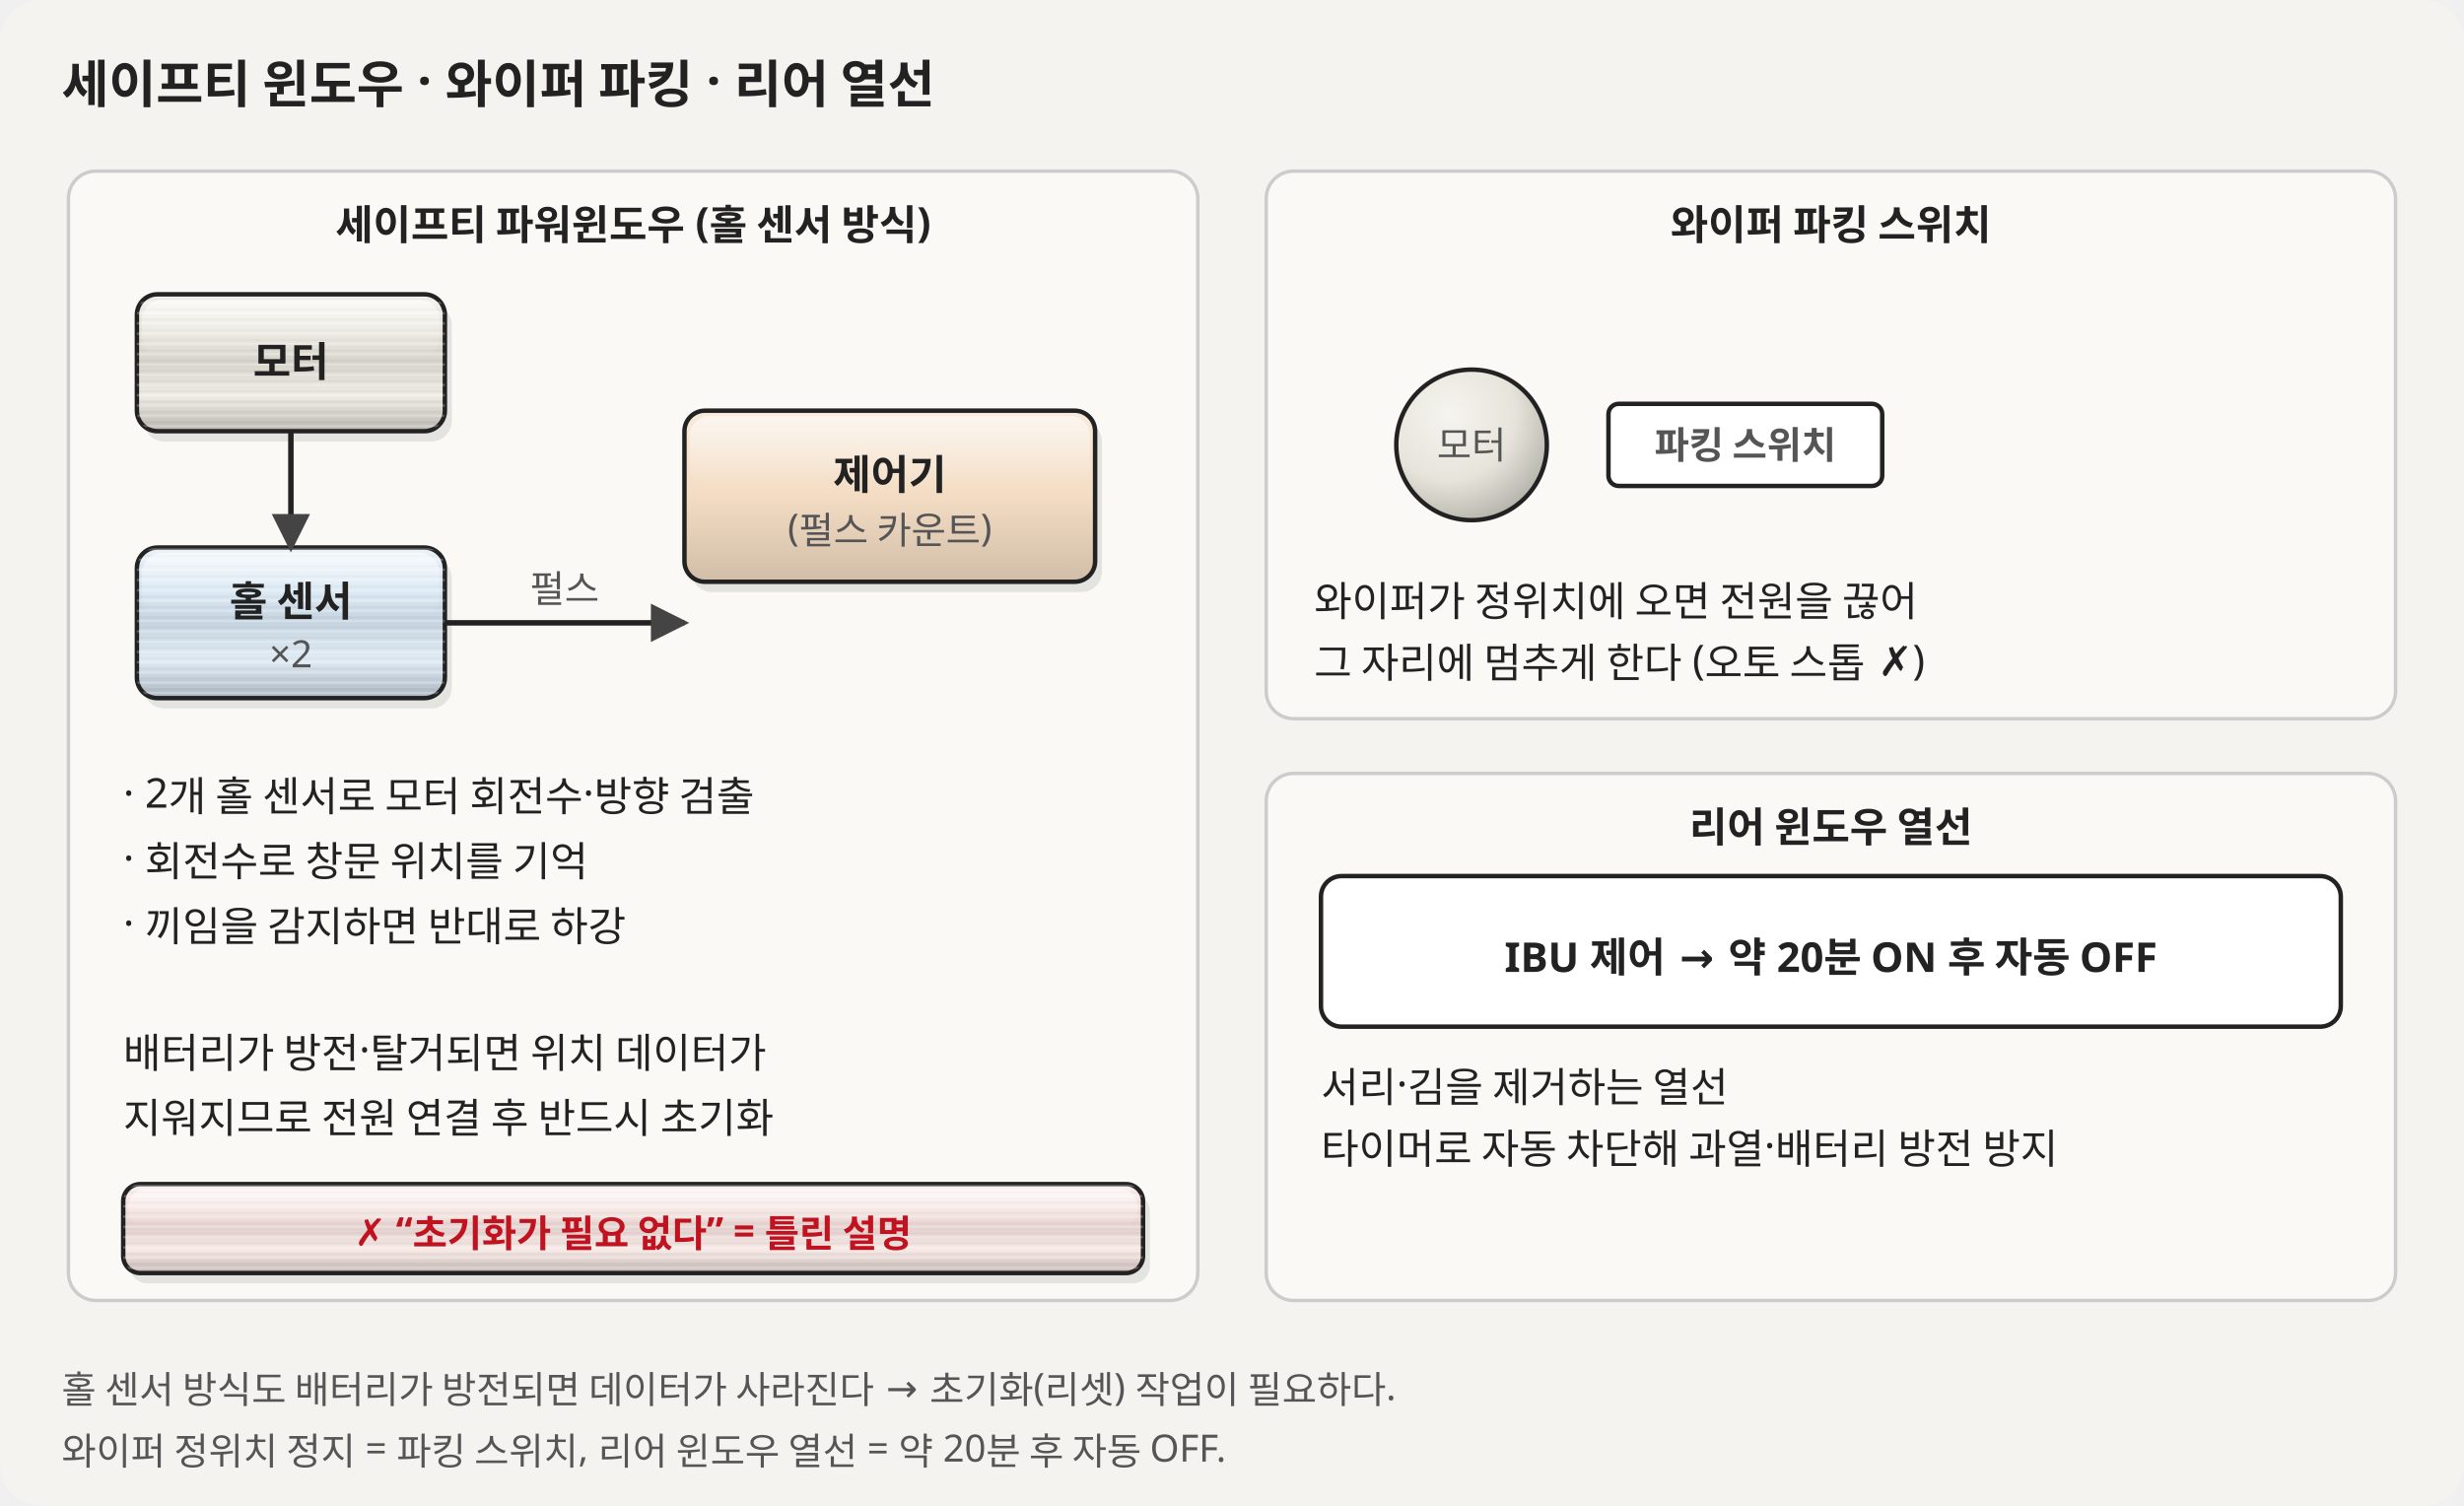
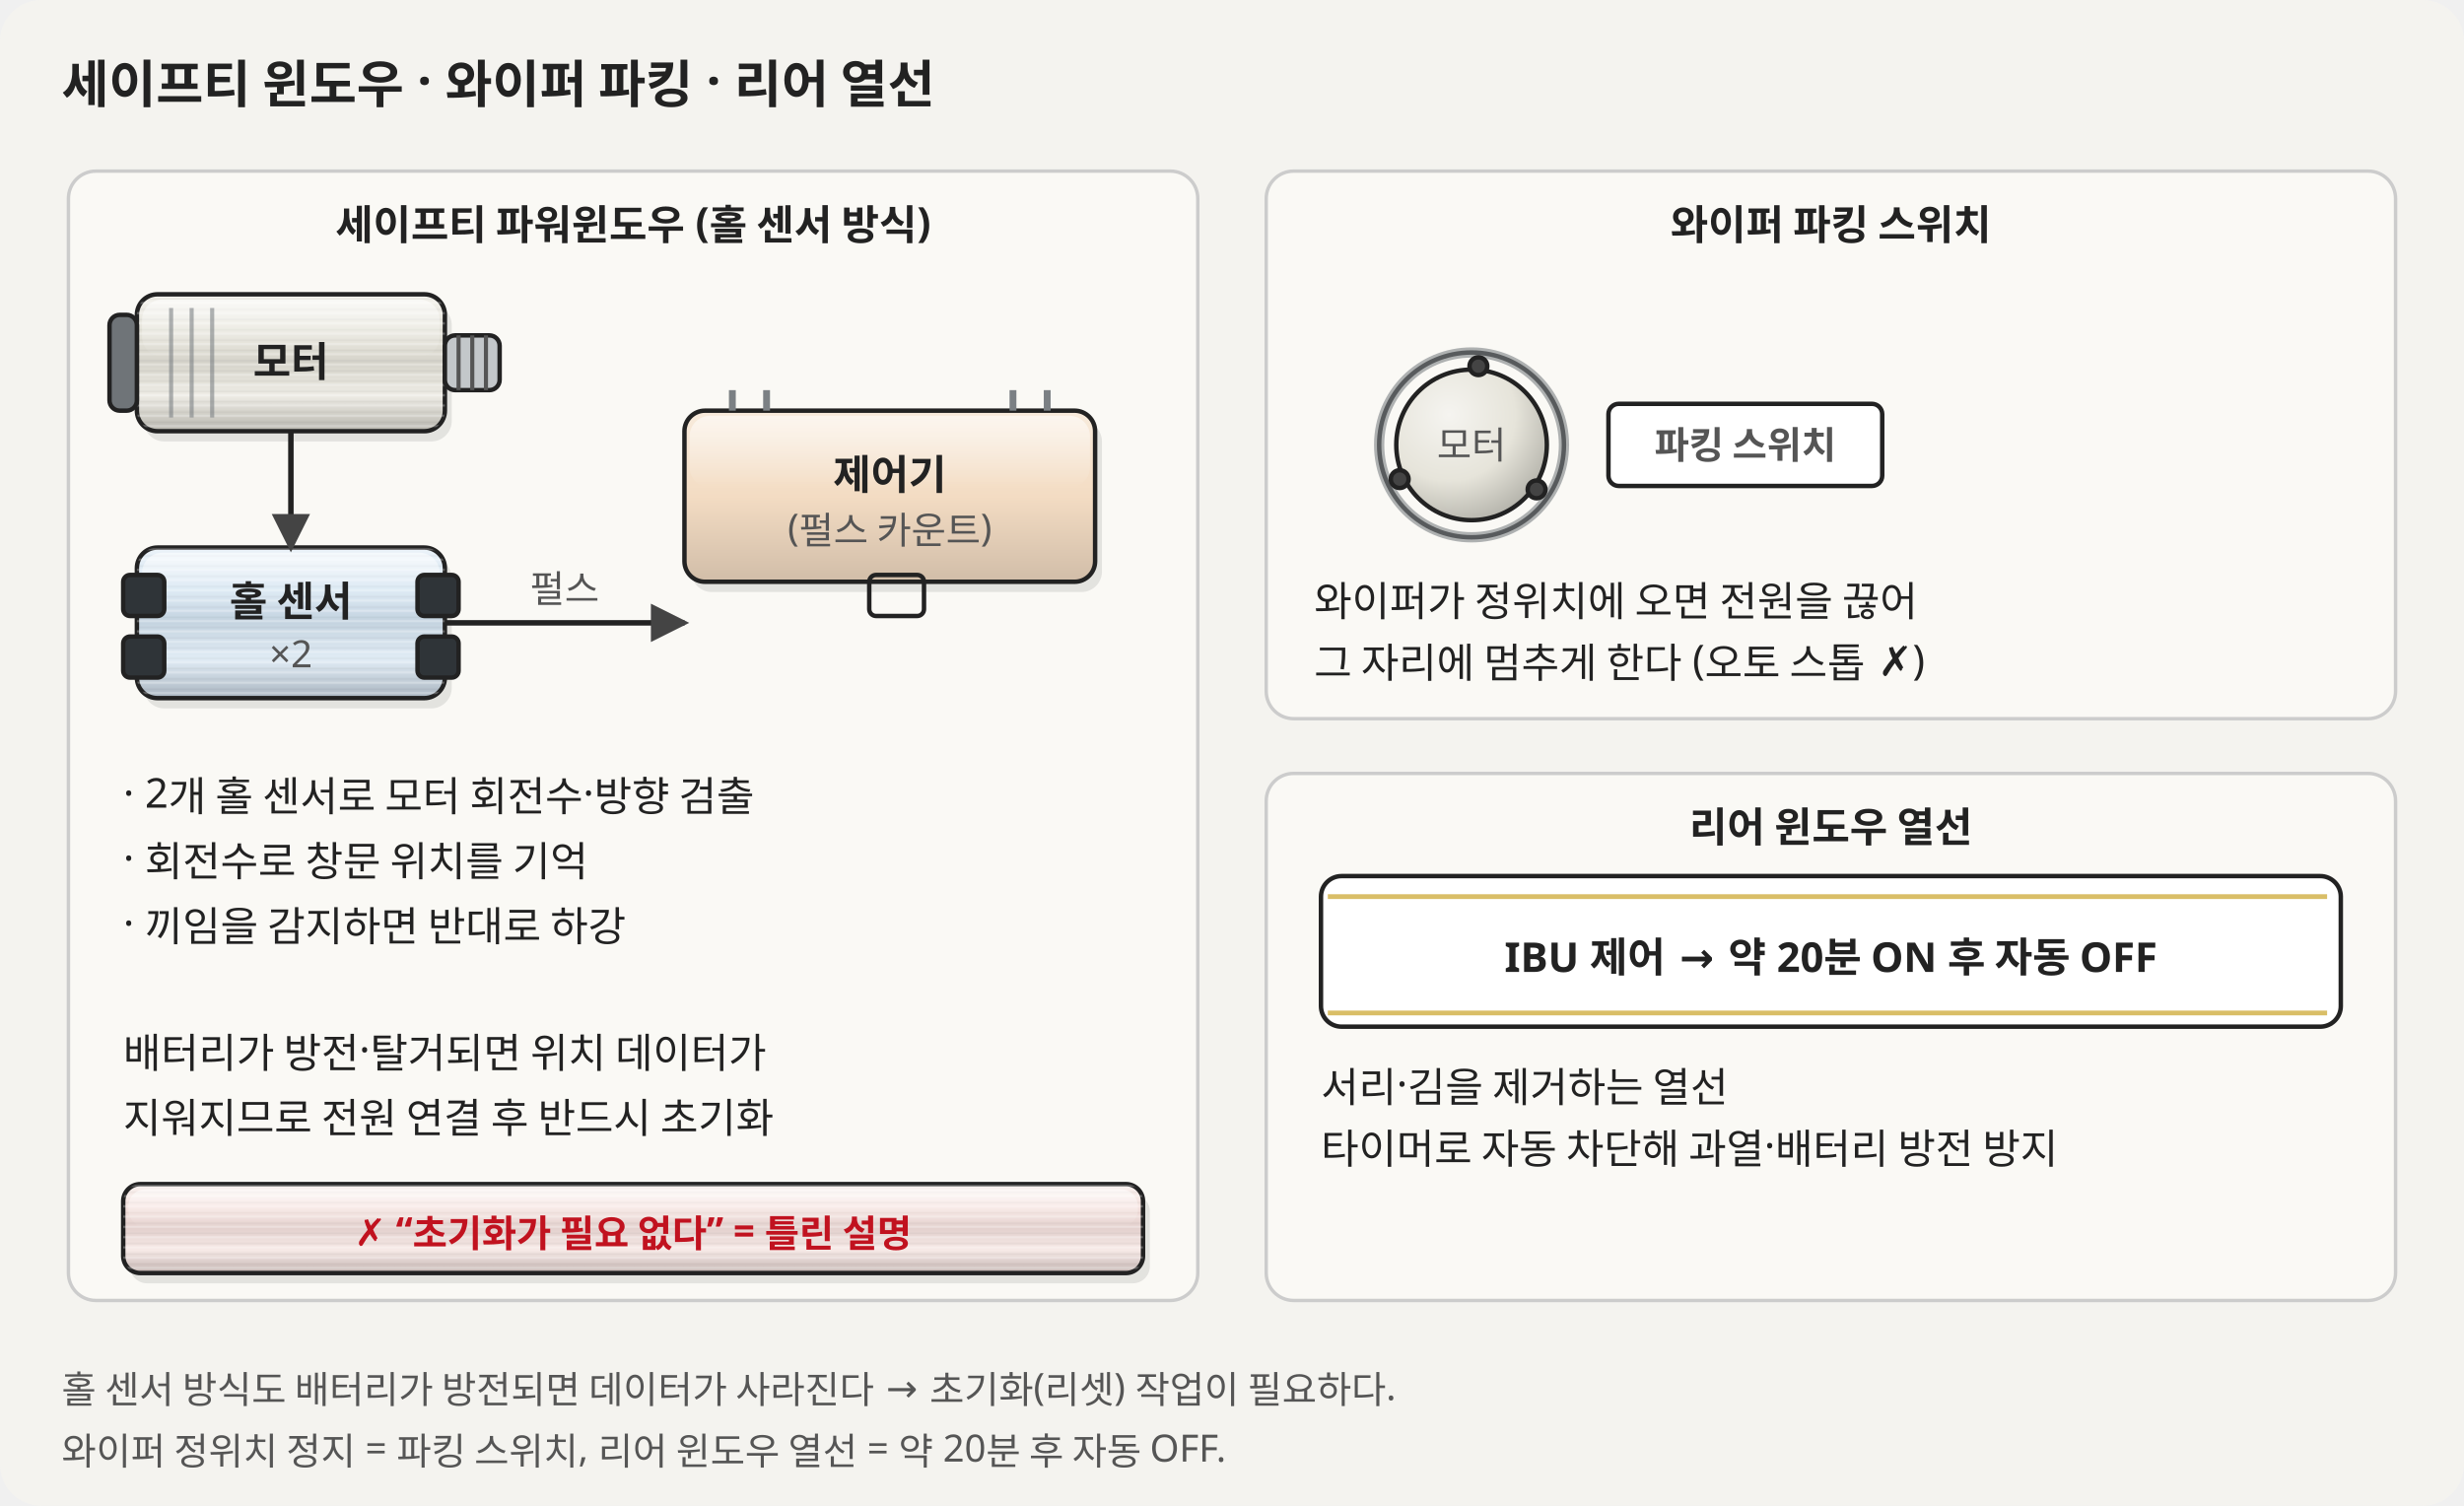
<svg xmlns="http://www.w3.org/2000/svg" viewBox="0 0 720 440" width="720" height="440" role="img" aria-label="홀 센서 두 개로 창문 위치를 기억하는 세이프티 윈도우, 와이퍼 파킹 스위치, 20분 타이머 리어 열선">
  <style>
text{font:12px "Apple SD Gothic Neo","Malgun Gothic","Noto Sans KR",sans-serif;fill:#222}
.t{font-size:15px;font-weight:700}.n{font-size:11px;fill:#555}
.l{stroke:#444;stroke-width:.8;fill:none}.d{fill:#444}
.o{stroke:#222;stroke-width:1.3;stroke-linejoin:round}
.k{stroke:#222;stroke-width:1;fill:none}
</style>
  <defs>
    <linearGradient id="mat_gl" x1="0" y1="0" x2="0" y2="1">
      <stop offset="0" stop-color="#fff" stop-opacity=".55" />
      <stop offset="1" stop-color="#fff" stop-opacity="0" />
    </linearGradient>
    <pattern id="mat_br" width="6" height="3" patternUnits="userSpaceOnUse">
      <path d="M0,1.5H6" stroke="#fff" stroke-width=".7" opacity=".5" />
      <path d="M0,.4H6" stroke="#000" stroke-width=".5" opacity=".08" />
    </pattern>
    <linearGradient id="mat_e6e4dam" x1="0" y1="0" x2="0" y2="1">
      <stop offset="0" stop-color="#f4f3ee" />
      <stop offset="0.28" stop-color="#e6e4da" />
      <stop offset="0.5" stop-color="#d6d4cb" />
      <stop offset="0.74" stop-color="#eeece5" />
      <stop offset="1" stop-color="#b8b6ae" />
    </linearGradient>
    <linearGradient id="mat_d4e4f1m" x1="0" y1="0" x2="0" y2="1">
      <stop offset="0" stop-color="#ecf3f9" />
      <stop offset="0.28" stop-color="#d4e4f1" />
      <stop offset="0.5" stop-color="#c5d4e0" />
      <stop offset="0.74" stop-color="#e1ecf5" />
      <stop offset="1" stop-color="#aab6c1" />
    </linearGradient>
    <linearGradient id="mat_f3dcc3p" x1="0" y1="0" x2="0" y2="1">
      <stop offset="0" stop-color="#f8ebdc" />
      <stop offset="0.5" stop-color="#f3dcc3" />
      <stop offset="1" stop-color="#d1bda8" />
    </linearGradient>
    <linearGradient id="mat_f4e1ddm" x1="0" y1="0" x2="0" y2="1">
      <stop offset="0" stop-color="#faf2f0" />
      <stop offset="0.28" stop-color="#f4e1dd" />
      <stop offset="0.5" stop-color="#e3d1ce" />
      <stop offset="0.74" stop-color="#f7eae7" />
      <stop offset="1" stop-color="#c3b4b1" />
    </linearGradient>
    <radialGradient id="mat_e6e4dar" cx=".35" cy=".3" r=".8">
      <stop offset="0" stop-color="#f5f4f0" />
      <stop offset=".55" stop-color="#e6e4da" />
      <stop offset="1" stop-color="#acaba3" />
    </radialGradient>
  </defs>
  <defs>
    <marker id="a" viewBox="0 0 8 8" refX="7" refY="4" markerWidth="7" markerHeight="7" orient="auto">
      <path d="M0,0L8,4L0,8Z" fill="#444" />
    </marker>
    <marker id="r" viewBox="0 0 8 8" refX="7" refY="4" markerWidth="7" markerHeight="7" orient="auto">
      <path d="M0,0L8,4L0,8Z" fill="#c1121f" />
    </marker>
  </defs>
  <rect width="720" height="440" rx="12" fill="#F4F3EF" />
  <text class="t" x="18" y="30">세이프티 윈도우 · 와이퍼 파킹 · 리어 열선</text>
  <rect x="20" y="50" width="330" height="330" rx="8" fill="#faf9f5" stroke="#ccc" />
  <text x="185.0" y="70" text-anchor="middle" style="font-weight:700;fill:#222">세이프티 파워윈도우 (홀 센서 방식)</text>
  <rect x="42.0" y="89.0" width="90.0" height="40.0" rx="6" fill="#000" opacity=".09" />
  <rect class="o" x="40" y="86" width="90" height="40" fill="url(#mat_e6e4dam)" rx="6" />
  <rect x="40.0" y="86.0" width="90.0" height="40.0" rx="6" fill="url(#mat_br)" opacity=".5" pointer-events="none" />
  <rect x="41.5" y="87.5" width="87.0" height="16.8" rx="6" fill="url(#mat_gl)" pointer-events="none" />
  <text x="85.0" y="110.0" text-anchor="middle" style="font-weight:700">모터</text>
  <rect x="42.0" y="163.0" width="90.0" height="44.0" rx="6" fill="#000" opacity=".09" />
  <rect class="o" x="40" y="160" width="90" height="44" fill="url(#mat_d4e4f1m)" rx="6" />
  <rect x="40.0" y="160.0" width="90.0" height="44.0" rx="6" fill="url(#mat_br)" opacity=".5" pointer-events="none" />
  <rect x="41.5" y="161.5" width="87.0" height="18.48" rx="6" fill="url(#mat_gl)" pointer-events="none" />
  <text x="85.0" y="180.0" text-anchor="middle" style="font-weight:700">홀 센서</text>
  <text class="n" x="85.0" y="195.0" text-anchor="middle">×2</text>
  <rect x="202.0" y="123.0" width="120.0" height="50.0" rx="6" fill="#000" opacity=".09" />
  <rect class="o" x="200" y="120" width="120" height="50" fill="url(#mat_f3dcc3p)" rx="6" />
  <rect x="201.5" y="121.5" width="117.0" height="21.0" rx="6" fill="url(#mat_gl)" pointer-events="none" />
  <text x="260.0" y="143.0" text-anchor="middle" style="font-weight:700">제어기</text>
  <text class="n" x="260.0" y="158.0" text-anchor="middle">(펄스 카운트)</text>
  <path d="M85,126V160" stroke="#222" stroke-width="1.6" marker-end="url(#a)" fill="none" />
  <path d="M130,182H200" stroke="#222" stroke-width="1.6" marker-end="url(#a)" fill="none" />
  <text class="n" x="165" y="176" text-anchor="middle">펄스</text>
  <text x="36" y="236" text-anchor="start">· 2개 홀 센서로 모터 회전수·방향 검출</text>
  <text x="36" y="255" text-anchor="start">· 회전수로 창문 위치를 기억</text>
  <text x="36" y="274" text-anchor="start">· 끼임을 감지하면 반대로 하강</text>
  <text x="36" y="293" text-anchor="start" />
  <text x="36" y="312" text-anchor="start">배터리가 방전·탈거되면 위치 데이터가</text>
  <text x="36" y="331" text-anchor="start">지워지므로 전원 연결 후 반드시 초기화</text>
  <rect x="38.0" y="349.0" width="298.0" height="26.0" rx="5" fill="#000" opacity=".09" />
  <rect class="o" x="36" y="346" width="298" height="26" fill="url(#mat_f4e1ddm)" rx="5" />
  <rect x="36.0" y="346.0" width="298.0" height="26.0" rx="5" fill="url(#mat_br)" opacity=".5" pointer-events="none" />
  <rect x="37.5" y="347.5" width="295.0" height="10.92" rx="5" fill="url(#mat_gl)" pointer-events="none" />
  <text class="n" x="185" y="364" text-anchor="middle" style="font-weight:700;fill:#c1121f">✗ “초기화가 필요 없다” = 틀린 설명</text>
  <rect x="370" y="50" width="330" height="160" rx="8" fill="#faf9f5" stroke="#ccc" />
  <text x="535.0" y="70" text-anchor="middle" style="font-weight:700;fill:#222">와이퍼 파킹 스위치</text>
  <circle class="o" cx="430" cy="130" r="22" fill="url(#mat_e6e4dar)" />
  <text class="n" x="430" y="134" text-anchor="middle">모터</text>
  <rect class="o" x="470" y="118" width="80" height="24" fill="#fff" rx="3" />
  <text class="n" x="510" y="134" text-anchor="middle" style="font-weight:700">파킹 스위치</text>
  <text x="384" y="180" text-anchor="start">와이퍼가 정위치에 오면 전원을 끊어</text>
  <text x="384" y="198" text-anchor="start">그 자리에 멈추게 한다 (오토 스톱 ✗)</text>
  <rect x="370" y="226" width="330" height="154" rx="8" fill="#faf9f5" stroke="#ccc" />
  <text x="535.0" y="246" text-anchor="middle" style="font-weight:700;fill:#222">리어 윈도우 열선</text>
  <rect class="o" x="386" y="256" width="298" height="44" fill="#fff" rx="6" />
  <text x="535" y="284" text-anchor="middle" style="font-weight:700">IBU 제어 → 약 20분 ON 후 자동 OFF</text>
  <text x="386" y="322" text-anchor="start">서리·김을 제거하는 열선</text>
  <text x="386" y="340" text-anchor="start">타이머로 자동 차단해 과열·배터리 방전 방지</text>
  <text class="n" x="18" y="410">홀 센서 방식도 배터리가 방전되면 데이터가 사라진다 → 초기화(리셋) 작업이 필요하다.</text>
  <text class="n" x="18" y="428">와이퍼 정위치 정지 = 파킹 스위치, 리어 윈도우 열선 = 약 20분 후 자동 OFF.</text>
+   <g pointer-events="none">
+     <rect class="o" x="130" y="98" width="16" height="16" rx="3" fill="#c3c7ca" />
+     <path d="M134,98v16" stroke="#555" stroke-width="1.2" />
+     <path d="M138,98v16" stroke="#555" stroke-width="1.2" />
+     <path d="M142,98v16" stroke="#555" stroke-width="1.2" />
+     <rect class="o" x="32" y="92" width="8" height="28" rx="3" fill="#6f7478" />
+     <path d="M50,90v32" stroke="#7b8084" stroke-width="1.2" opacity=".6" />
+     <path d="M56,90v32" stroke="#7b8084" stroke-width="1.2" opacity=".6" />
+     <path d="M62,90v32" stroke="#7b8084" stroke-width="1.2" opacity=".6" />
+     <rect class="o" x="36" y="168" width="12" height="12" rx="2" fill="#2f3438" />
+     <rect class="o" x="36" y="186" width="12" height="12" rx="2" fill="#2f3438" />
+     <rect class="o" x="122" y="168" width="12" height="12" rx="2" fill="#2f3438" />
+     <rect class="o" x="122" y="186" width="12" height="12" rx="2" fill="#2f3438" />
+     <rect class="o" x="254" y="168" width="16" height="12" rx="2" fill="url(#bk)" />
+     <path d="M214,120v-6" stroke="#7b8084" stroke-width="2" />
+     <path d="M224,120v-6" stroke="#7b8084" stroke-width="2" />
+     <path d="M296,120v-6" stroke="#7b8084" stroke-width="2" />
+     <path d="M306,120v-6" stroke="#7b8084" stroke-width="2" />
+     <circle class="o" cx="430" cy="130" r="27" fill="none" />
+     <circle cx="430" cy="130" r="27" fill="none" stroke="#7b8084" stroke-width="3" opacity=".6" />
+     <circle class="o" cx="449" cy="143" r="2.6" fill="#444" />
+     <circle class="o" cx="409" cy="140" r="2.6" fill="#444" />
+     <circle class="o" cx="432" cy="107" r="2.6" fill="#444" />
+     <path d="M388,262H680M388,296H680" stroke="#c9a227" stroke-width="1.4" opacity=".7" />
+   </g>
</svg>
